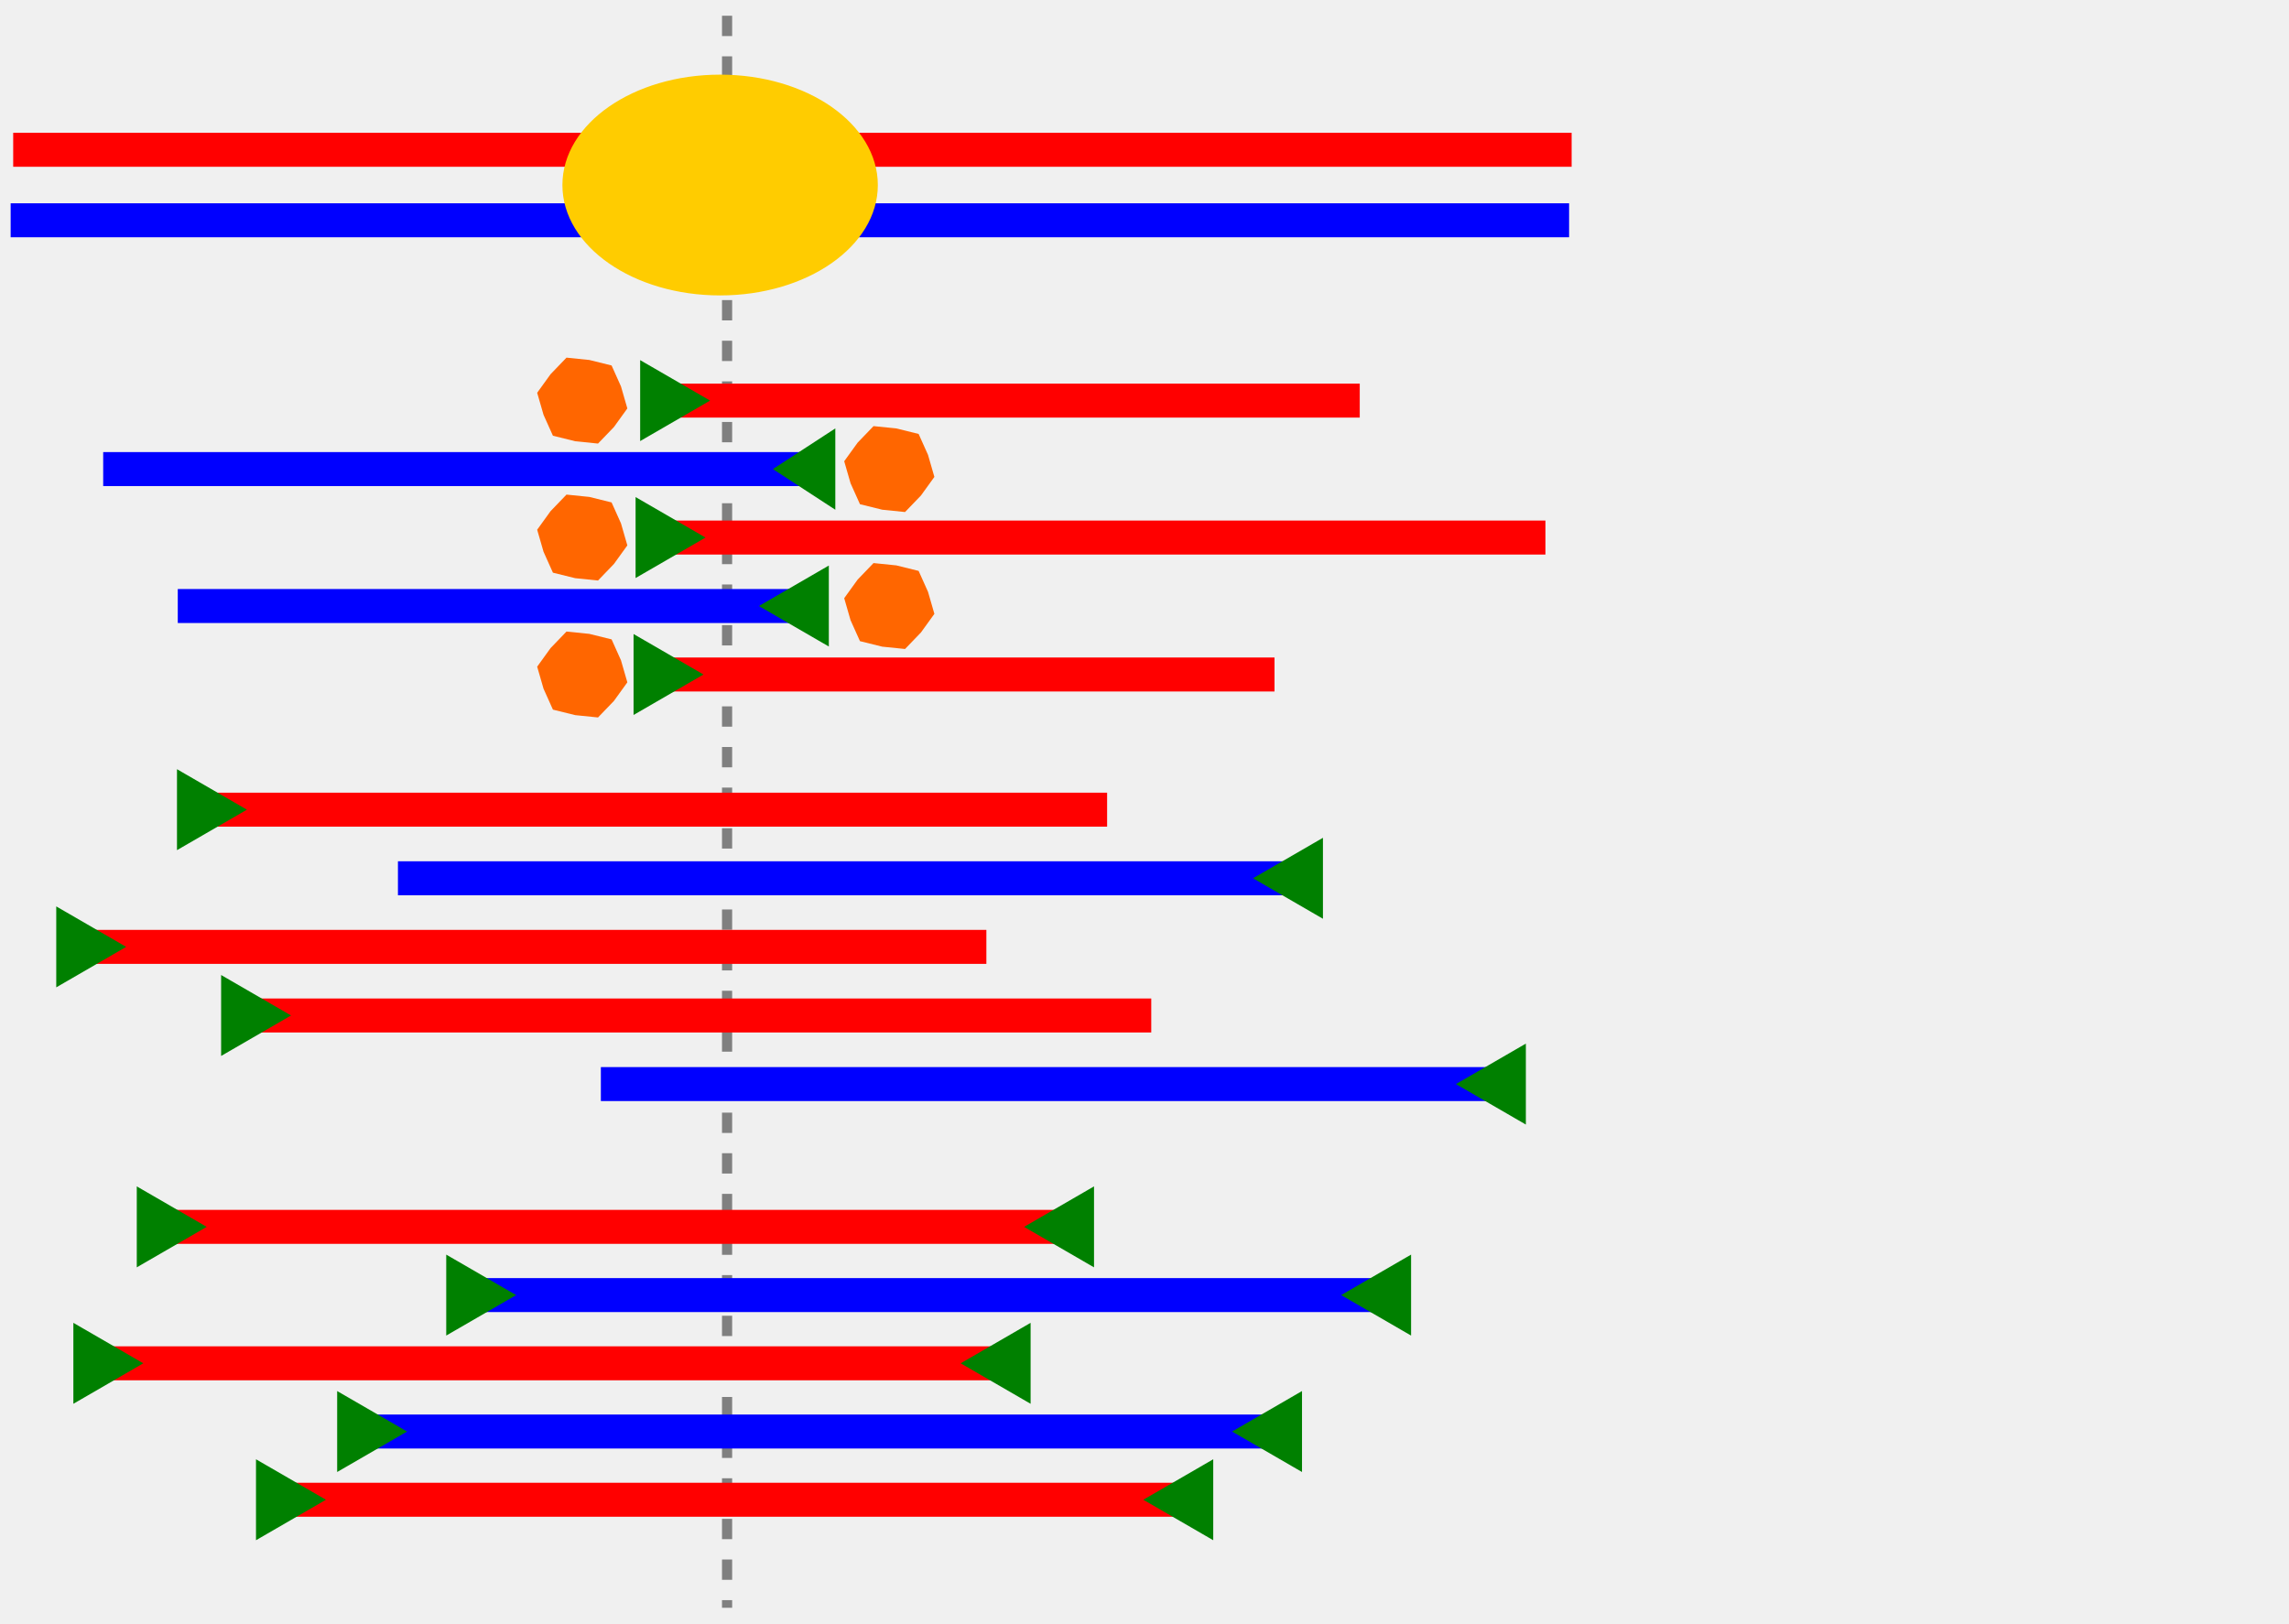
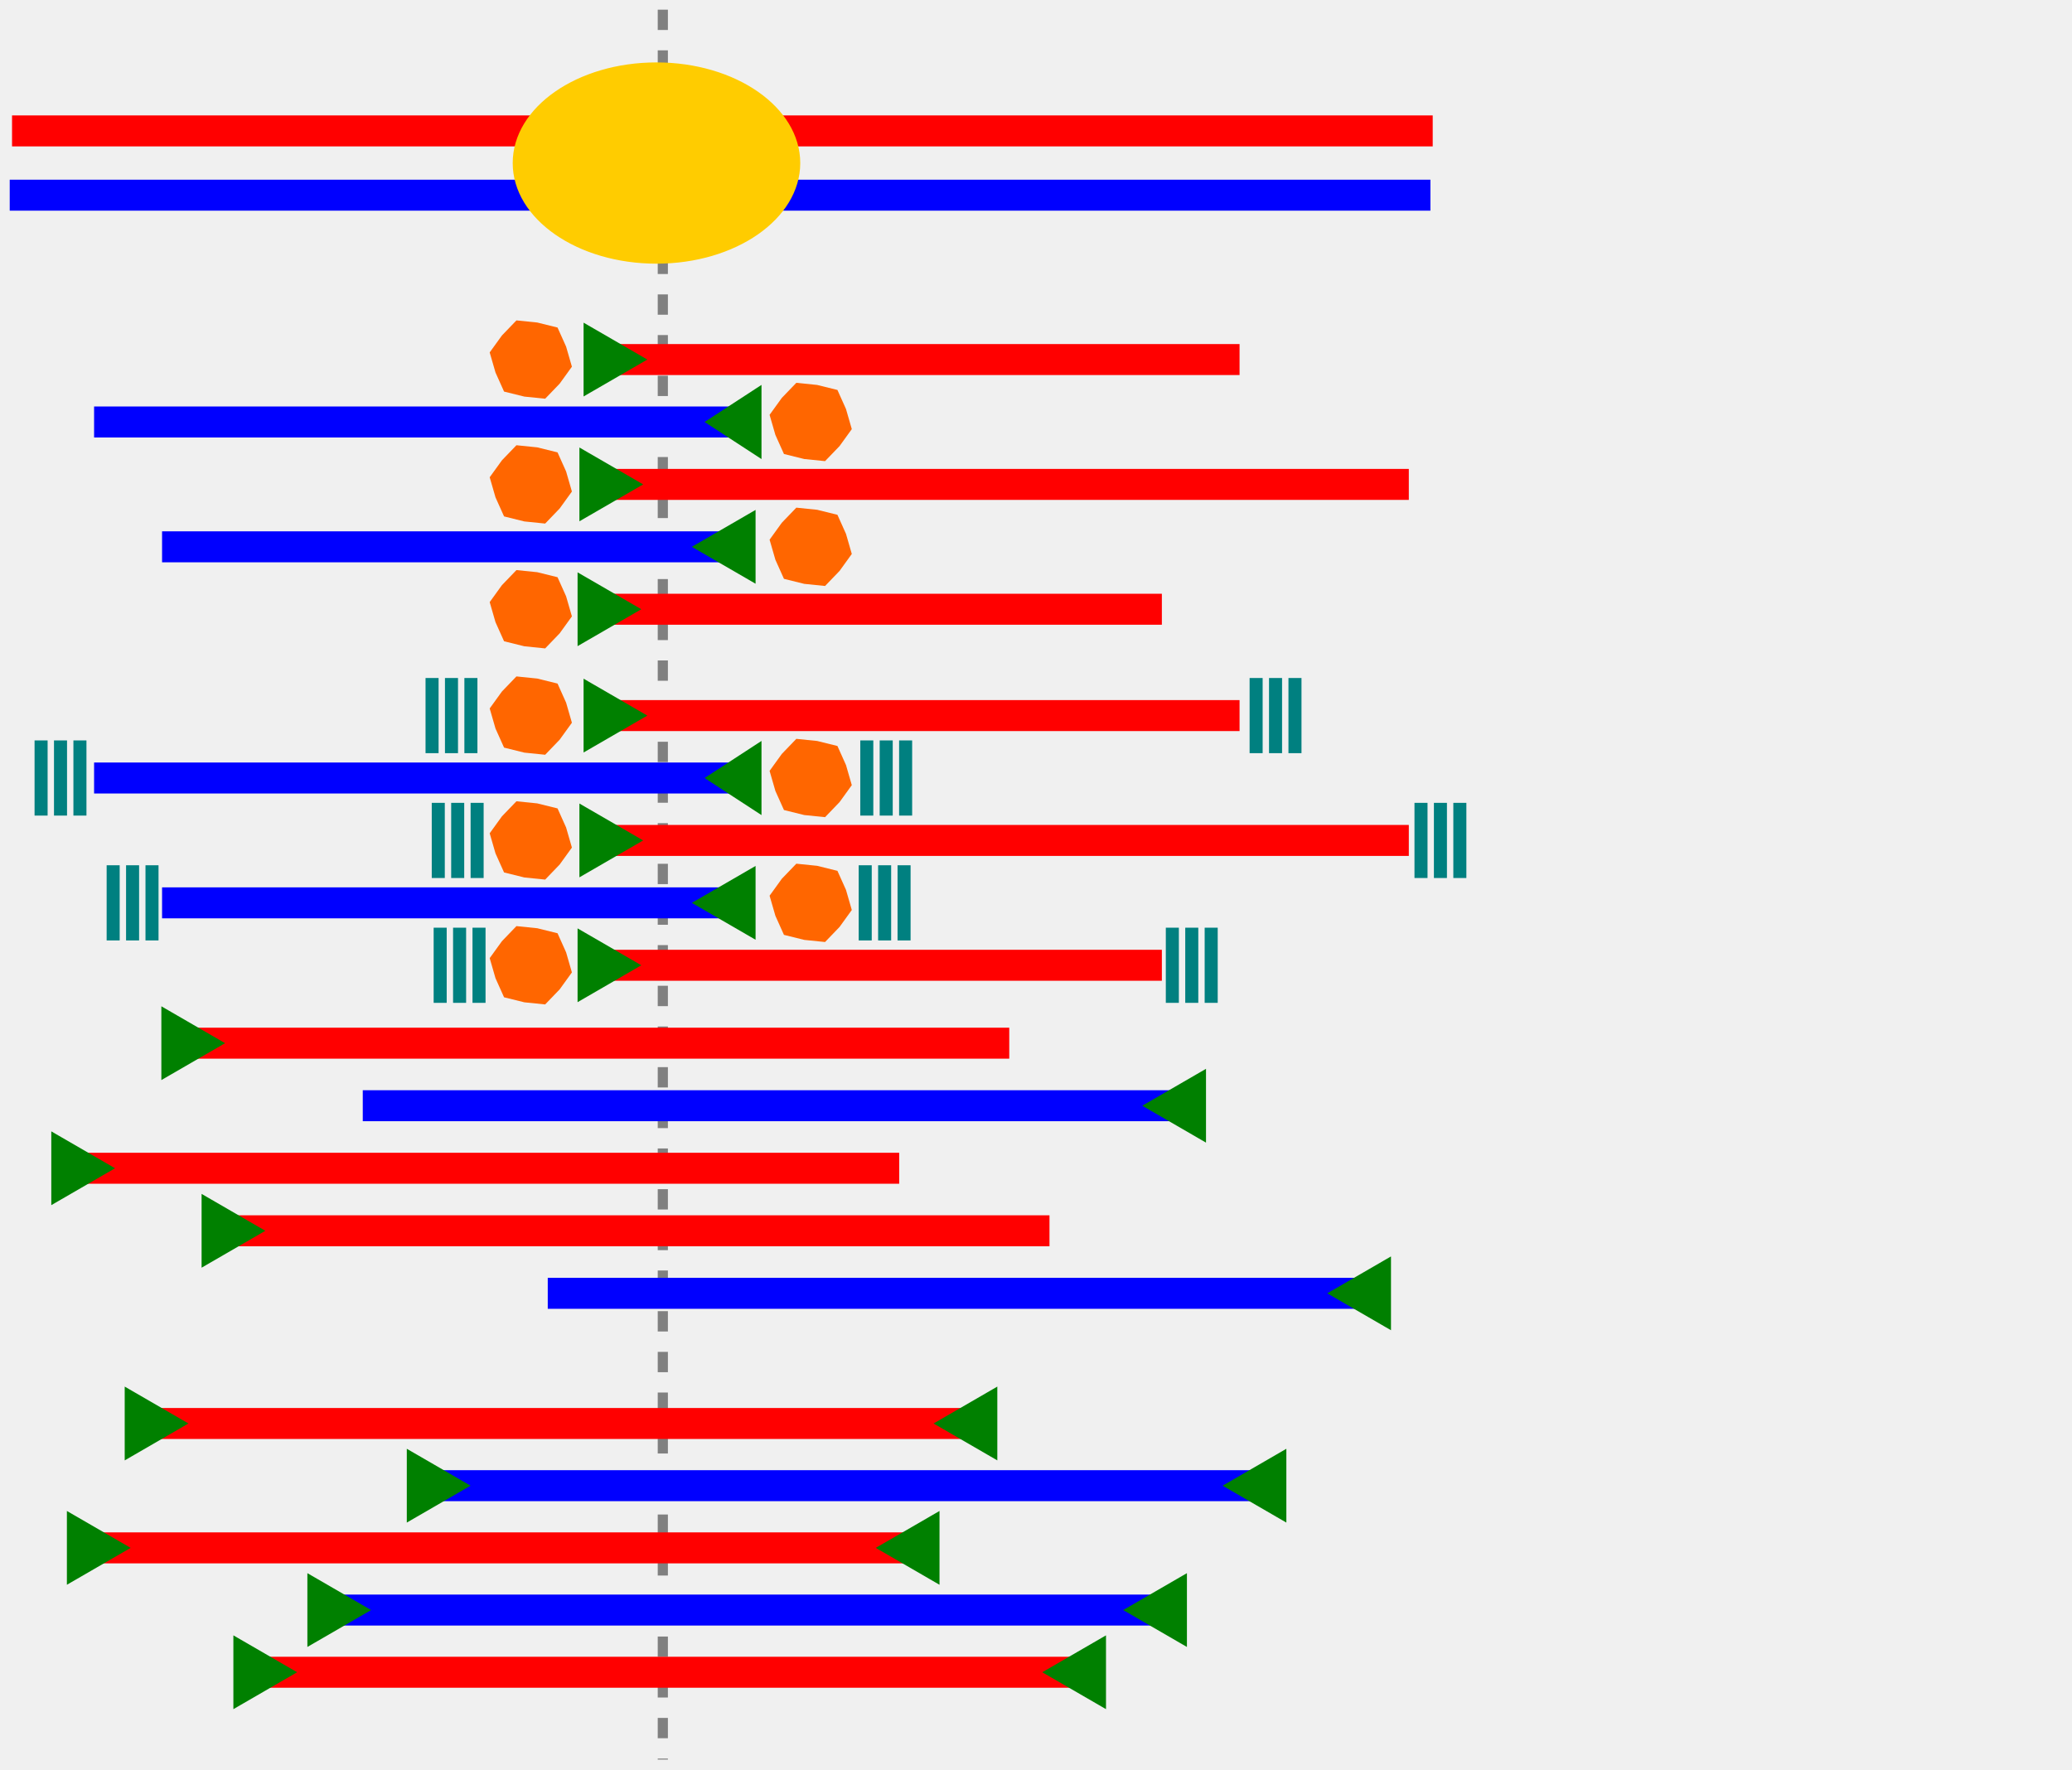
- <svg xmlns="http://www.w3.org/2000/svg" xmlns:xlink="http://www.w3.org/1999/xlink" width="644.58" height="457.26" id="svg2" version="1.1">
+ <svg xmlns="http://www.w3.org/2000/svg" xmlns:xlink="http://www.w3.org/1999/xlink" width="640.054" height="546.656" id="svg2" version="1.1">
  <defs id="defs4">
    <pattern xlink:href="#pattern5795" id="pattern5918" patternTransform="matrix(10,0,0,10,21.87165,130.8438)" />
    <pattern xlink:href="#Strips1_1white" id="pattern5795" patternTransform="matrix(10,0,0,10,20.49554,131.2784)" />
    <pattern id="Strips1_1white" patternTransform="translate(0,0) scale(10,10)" height="1" width="2" patternUnits="userSpaceOnUse">
      <rect id="rect4733" height="2" width="1" y="-0.5" x="0" style="fill:white;stroke:none" />
    </pattern>
  </defs>
-   <g id="layer1" transform="translate(-18.87612,-113.5113)">
+   <g id="layer1" transform="translate(-18.87165,-115.25)">
    <flowRoot transform="translate(-142.5714,103.9875)" style="font-size:40px;font-style:normal;font-weight:normal;line-height:125%;letter-spacing:0px;word-spacing:0px;fill:#000000;fill-opacity:1;stroke:none;font-family:Sans" id="flowRoot3378" xml:space="preserve">
      <flowRegion id="flowRegion3380">
        <rect y="111.648" x="635.714" height="59.286" width="162.143" id="rect3382" />
      </flowRegion>
      <flowPara id="flowPara3384" />
    </flowRoot>
-     <path style="fill:#808080;fill-opacity:1;stroke:#808080;stroke-width:2.861;stroke-linecap:butt;stroke-linejoin:miter;stroke-miterlimit:4;stroke-opacity:1;stroke-dasharray:5.721, 5.721;stroke-dashoffset:0" d="m 223.62,117.942 c 0,447.145 0,448.399 0,448.399" id="path3241" />
+     <path style="fill:#808080;fill-opacity:1;stroke:#808080;stroke-width:3.141;stroke-linecap:butt;stroke-linejoin:miter;stroke-miterlimit:4;stroke-opacity:1;stroke-dasharray:6.283, 6.283;stroke-dashoffset:0" d="m 223.62,118.237 c 0,539.153 0,540.665 0,540.665" id="path3241" />
    <g id="g3017" transform="translate(-106.9096,-52.38005)">
      <rect y="203.791" x="130" height="8.571" width="437.857" id="rect3013" style="fill:#ff0000;fill-opacity:1;stroke:#ff0000;stroke-opacity:1" />
      <rect style="fill:#0000ff;fill-opacity:1;stroke:#0000ff;stroke-opacity:1" id="rect3015" width="437.857" height="8.571" x="129.286" y="223.648" />
    </g>
    <g id="g3006-9" transform="translate(-249.5744,-193.52)">
      <path transform="matrix(0.4554974,0,0,0.517094,195.1631,186.3613)" d="m 702.561,334.144 c 0,32.637 -43.191,59.094 -96.47,59.094 -53.279,0 -96.47,-26.457 -96.47,-59.094 0,-32.637 43.191,-59.094 96.47,-59.094 53.279,0 96.47,26.457 96.47,59.094 z" id="path2996-7" style="fill:#ffcc00;fill-opacity:1;stroke:#ffcc00;stroke-width:2.06;stroke-opacity:1" />
      <flowRoot transform="translate(148.1952,-108.3636)" style="font-size:40px;font-style:normal;font-weight:normal;line-height:125%;letter-spacing:0px;word-spacing:0px;fill:#000000;fill-opacity:1;stroke:none;font-family:Sans" id="flowRoot2998-0" xml:space="preserve">
        <flowRegion id="flowRegion3000-2">
          <rect y="442.23" x="300.52" height="66.67" width="121.218" id="rect3002-1" />
        </flowRegion>
        <flowPara id="flowPara3004-9">TF</flowPara>
      </flowRoot>
    </g>
    <flowRoot xml:space="preserve" id="flowRoot3054" style="font-size:40px;font-style:normal;font-weight:normal;line-height:125%;letter-spacing:0px;word-spacing:0px;fill:#000000;fill-opacity:1;stroke:none;font-family:Sans" transform="translate(-164.6239,28.67885)">
      <flowRegion id="flowRegion3056">
        <rect id="rect3058" width="162.143" height="59.286" x="635.714" y="111.648" />
      </flowRegion>
      <flowPara id="flowPara3060">DNA</flowPara>
    </flowRoot>
-     <g id="g3307" transform="translate(0,-16)">
+     <g id="g3307" transform="translate(0,80)">
      <g transform="translate(-14.7857,151.5485)" id="g3504">
        <g id="g3232" transform="translate(-1.428568,-6.571427)">
          <g transform="translate(-3.142857,-15.85714)" id="g3156">
            <rect style="fill:#ff0000;fill-opacity:1;stroke:#ff0000;stroke-width:1;stroke-opacity:1" id="rect3013-2" width="255.713" height="8.571" x="93.781" y="224.148" />
            <path transform="matrix(0.6065261,0,0,0.6082266,14.4886,-52.78737)" d="m 152.143,462.362 -30,17.321 0,-34.641 z" id="path3152" style="fill:#008000;fill-opacity:1;stroke:#008000;stroke-width:1.646;stroke-opacity:1" />
          </g>
          <g transform="translate(54.28571,-20.10714)" id="g3160">
            <rect y="247.719" x="93.363" height="8.571" width="255.713" id="rect3015-0" style="fill:#0000ff;fill-opacity:1;stroke:#0000ff;stroke-width:1;stroke-opacity:1" />
            <path style="fill:#008000;fill-opacity:1;stroke:#008000;stroke-width:1.646;stroke-opacity:1" id="path3154" d="m 152.143,462.362 -30,17.321 0,-34.641 z" transform="matrix(-0.6065261,0,0,-0.6082266,426.9276,533.226)" />
          </g>
          <g id="g3164" transform="translate(-37.14286,22.7857)">
            <rect y="224.148" x="93.781" height="8.571" width="255.713" id="rect3166" style="fill:#ff0000;fill-opacity:1;stroke:#ff0000;stroke-width:1;stroke-opacity:1" />
            <path style="fill:#008000;fill-opacity:1;stroke:#008000;stroke-width:1.646;stroke-opacity:1" id="path3168" d="m 152.143,462.362 -30,17.321 0,-34.641 z" transform="matrix(0.6065261,0,0,0.6082266,14.4886,-52.78737)" />
          </g>
          <g transform="translate(9.285714,42.10713)" id="g3170">
            <rect style="fill:#ff0000;fill-opacity:1;stroke:#ff0000;stroke-width:1;stroke-opacity:1" id="rect3172" width="255.713" height="8.571" x="93.781" y="224.148" />
            <path transform="matrix(0.6065261,0,0,0.6082266,14.4886,-52.78737)" d="m 152.143,462.362 -30,17.321 0,-34.641 z" id="path3174" style="fill:#008000;fill-opacity:1;stroke:#008000;stroke-width:1.646;stroke-opacity:1" />
          </g>
          <g id="g3176" transform="translate(111.4286,37.85714)">
            <rect style="fill:#0000ff;fill-opacity:1;stroke:#0000ff;stroke-width:1;stroke-opacity:1" id="rect3178" width="255.713" height="8.571" x="93.363" y="247.719" />
            <path transform="matrix(-0.6065261,0,0,-0.6082266,426.9276,533.226)" d="m 152.143,462.362 -30,17.321 0,-34.641 z" id="path3180" style="fill:#008000;fill-opacity:1;stroke:#008000;stroke-width:1.646;stroke-opacity:1" />
          </g>
        </g>
        <flowRoot xml:space="preserve" id="flowRoot3386" style="font-size:40px;font-style:normal;font-weight:normal;line-height:125%;letter-spacing:0px;word-spacing:0px;fill:#000000;fill-opacity:1;stroke:none;font-family:Sans" transform="translate(-10,-4.405662)">
          <flowRegion id="flowRegion3388">
            <rect id="rect3390" width="283.571" height="71.429" x="447.143" y="220.219" />
          </flowRegion>
-           <flowPara id="flowPara3392">SE ChIP-Seq</flowPara>
+           <flowPara id="flowPara3392">SE ChIP-seq</flowPara>
        </flowRoot>
      </g>
    </g>
-     <g id="g3385" transform="translate(0,-28)">
+     <g id="g3385" transform="translate(0,68)">
      <g transform="translate(-7.1077,164.0485)" id="g3526">
        <g id="g3273" transform="translate(-7.142854,-17.85714)">
          <g transform="translate(-112.8571,-32.57143)" id="g3207">
            <rect style="fill:#ff0000;fill-opacity:1;stroke:#ff0000;stroke-width:1;stroke-opacity:1" id="rect3142" width="255.713" height="8.571" x="188.066" y="369.148" />
            <path transform="matrix(0.6065261,0,0,0.6082266,110.9172,92.21263)" d="m 152.143,462.362 -30,17.321 0,-34.641 z" id="path3199" style="fill:#008000;fill-opacity:1;stroke:#008000;stroke-width:1.646;stroke-opacity:1" />
            <path style="fill:#008000;fill-opacity:1;stroke:#008000;stroke-width:1.646;stroke-opacity:1" id="path3201" d="m 152.143,462.362 -30,17.321 0,-34.641 z" transform="matrix(-0.6065261,0,0,-0.6082266,527.6419,654.6546)" />
          </g>
          <g transform="translate(-141.4286,-53.35713)" id="g3212">
            <rect y="409.148" x="309.078" height="8.571" width="255.713" id="rect3144" style="fill:#0000ff;fill-opacity:1;stroke:#0000ff;stroke-width:1;stroke-opacity:1" />
            <path style="fill:#008000;fill-opacity:1;stroke:#008000;stroke-width:1.646;stroke-opacity:1" id="path3203" d="m 152.143,462.362 -30,17.321 0,-34.641 z" transform="matrix(-0.6065261,0,0,-0.6082266,645.4991,694.6546)" />
            <path transform="matrix(0.6065261,0,0,0.6082266,226.6315,132.2126)" d="m 152.143,462.362 -30,17.321 0,-34.641 z" id="path3205" style="fill:#008000;fill-opacity:1;stroke:#008000;stroke-width:1.646;stroke-opacity:1" />
          </g>
          <g id="g3249" transform="translate(-130.7143,5.857177)">
            <rect y="369.148" x="188.066" height="8.571" width="255.713" id="rect3251" style="fill:#ff0000;fill-opacity:1;stroke:#ff0000;stroke-width:1;stroke-opacity:1" />
            <path style="fill:#008000;fill-opacity:1;stroke:#008000;stroke-width:1.646;stroke-opacity:1" id="path3253" d="m 152.143,462.362 -30,17.321 0,-34.641 z" transform="matrix(0.6065261,0,0,0.6082266,110.9172,92.21263)" />
            <path transform="matrix(-0.6065261,0,0,-0.6082266,527.6419,654.6546)" d="m 152.143,462.362 -30,17.321 0,-34.641 z" id="path3255" style="fill:#008000;fill-opacity:1;stroke:#008000;stroke-width:1.646;stroke-opacity:1" />
          </g>
          <g id="g3257" transform="translate(-172.1429,-14.92861)">
            <rect style="fill:#0000ff;fill-opacity:1;stroke:#0000ff;stroke-width:1;stroke-opacity:1" id="rect3259" width="255.713" height="8.571" x="309.078" y="409.148" />
            <path transform="matrix(-0.6065261,0,0,-0.6082266,645.4991,694.6546)" d="m 152.143,462.362 -30,17.321 0,-34.641 z" id="path3261" style="fill:#008000;fill-opacity:1;stroke:#008000;stroke-width:1.646;stroke-opacity:1" />
            <path style="fill:#008000;fill-opacity:1;stroke:#008000;stroke-width:1.646;stroke-opacity:1" id="path3263" d="m 152.143,462.362 -30,17.321 0,-34.641 z" transform="matrix(0.6065261,0,0,0.6082266,226.6315,132.2126)" />
          </g>
          <g id="g3265" transform="translate(-79.28571,44.28571)">
            <rect y="369.148" x="188.066" height="8.571" width="255.713" id="rect3267" style="fill:#ff0000;fill-opacity:1;stroke:#ff0000;stroke-width:1;stroke-opacity:1" />
            <path style="fill:#008000;fill-opacity:1;stroke:#008000;stroke-width:1.646;stroke-opacity:1" id="path3269" d="m 152.143,462.362 -30,17.321 0,-34.641 z" transform="matrix(0.6065261,0,0,0.6082266,110.9172,92.21263)" />
            <path transform="matrix(-0.6065261,0,0,-0.6082266,527.6419,654.6546)" d="m 152.143,462.362 -30,17.321 0,-34.641 z" id="path3271" style="fill:#008000;fill-opacity:1;stroke:#008000;stroke-width:1.646;stroke-opacity:1" />
          </g>
        </g>
        <flowRoot style="font-size:40px;font-style:normal;font-weight:normal;line-height:125%;letter-spacing:0px;word-spacing:0px;fill:#000000;fill-opacity:1;stroke:none;font-family:Sans" id="flowRoot3394" xml:space="preserve" transform="translate(-18.57143,112.38)">
          <flowRegion id="flowRegion3396">
            <rect y="220.219" x="447.143" height="71.429" width="283.571" id="rect3398" />
          </flowRegion>
-           <flowPara id="flowPara3400">PE ChIP-Seq</flowPara>
+           <flowPara id="flowPara3400">PE ChIP-seq</flowPara>
        </flowRoot>
      </g>
    </g>
    <g id="g3303" transform="translate(42.50001,-223.5229)">
      <rect style="fill:#ff0000;fill-opacity:1;stroke:#ff0000;stroke-width:1;stroke-opacity:1" id="rect3136" width="198.57" height="8.571" x="160.209" y="445.576" />
      <path style="fill:#008000;fill-opacity:1;stroke:#008000;stroke-width:1.646;stroke-opacity:1" id="path3295" d="m 152.143,462.362 -30,17.321 0,-34.641 z" transform="matrix(0.6065261,0,0,0.6082266,83.06002,168.6412)" />
    </g>
    <rect style="fill:#0000ff;fill-opacity:1;stroke:#0000ff;stroke-width:1;stroke-opacity:1" id="rect3138" width="200.578" height="8.571" x="48.435" y="241.339" />
    <path style="fill:#008000;fill-opacity:1;stroke:#008000;stroke-width:1.747;stroke-opacity:1" id="path3307" d="m 152.143,462.362 -30,17.321 0,-34.641 z" transform="matrix(-0.5389829,0,0,-0.6082266,319.4635,526.846)" />
    <g id="g3351" transform="translate(46.2143,6.47711)">
      <g id="g3321">
        <rect style="fill:#ff0000;fill-opacity:1;stroke:#ff0000;stroke-width:1;stroke-opacity:1" id="rect3315" width="252.142" height="8.571" x="155.209" y="254.148" />
        <path style="fill:#008000;fill-opacity:1;stroke:#008000;stroke-width:1.646;stroke-opacity:1" id="path3317" d="m 152.143,462.362 -30,17.321 0,-34.641 z" transform="matrix(0.6065261,0,0,0.6082266,78.06002,-22.78737)" />
      </g>
    </g>
    <g id="g3347" transform="translate(-49.7857,5.76281)">
      <rect style="fill:#0000ff;fill-opacity:1;stroke:#0000ff;stroke-width:1;stroke-opacity:1" id="rect3327" width="177.142" height="8.571" x="119.221" y="274.148" />
      <path style="fill:#008000;fill-opacity:1;stroke:#008000;stroke-width:1.646;stroke-opacity:1" id="path3329" d="m 152.143,462.362 -30,17.321 0,-34.641 z" transform="matrix(-0.6065261,0,0,-0.6082266,375.6419,559.6546)" />
    </g>
    <g id="g3343" transform="translate(34.2143,10.04852)">
      <rect y="289.148" x="166.638" height="8.571" width="176.427" id="rect3337" style="fill:#ff0000;fill-opacity:1;stroke:#ff0000;stroke-width:1;stroke-opacity:1" />
      <path transform="matrix(0.6065261,0,0,0.6082266,89.4886,12.21263)" d="m 152.143,462.362 -30,17.321 0,-34.641 z" id="path3339" style="fill:#008000;fill-opacity:1;stroke:#008000;stroke-width:1.646;stroke-opacity:1" />
    </g>
    <flowRoot transform="translate(32.92858,19.73409)" xml:space="preserve" id="flowRoot3402" style="font-size:40px;font-style:normal;font-weight:normal;line-height:125%;letter-spacing:0px;word-spacing:0px;fill:#000000;fill-opacity:1;stroke:none;font-family:Sans">
      <flowRegion id="flowRegion3404">
        <rect id="rect3406" width="283.571" height="71.429" x="447.143" y="220.219" />
      </flowRegion>
      <flowPara id="flowPara3408">ChIP-exo</flowPara>
    </flowRoot>
    <path style="fill:#ff6600" id="path3225" d="m -201.17,301.872 -17.967,33.921 -37.783,6.771 -38.36,1.401 -24.756,-29.336 -20.393,-32.52 13.028,-36.107 17.967,-33.921 37.783,-6.771 38.36,-1.401 24.756,29.336 20.393,32.52 z" transform="matrix(0.1617824,0.04633926,-0.04633926,0.1617824,238.2898,194.2679)" />
    <path style="fill:#ff6600" id="path3225-6" d="m -201.17,301.872 -17.967,33.921 -37.783,6.771 -38.36,1.401 -24.756,-29.336 -20.393,-32.52 13.028,-36.107 17.967,-33.921 37.783,-6.771 38.36,-1.401 24.756,29.336 20.393,32.52 z" transform="matrix(0.1617824,0.04633926,-0.04633926,0.1617824,324.751,213.5536)" />
    <path style="fill:#ff6600" id="path3225-61" d="m -201.17,301.872 -17.967,33.921 -37.783,6.771 -38.36,1.401 -24.756,-29.336 -20.393,-32.52 13.028,-36.107 17.967,-33.921 37.783,-6.771 38.36,-1.401 24.756,29.336 20.393,32.52 z" transform="matrix(0.1617824,0.04633926,-0.04633926,0.1617824,238.2898,232.8394)" />
    <path style="fill:#ff6600" id="path3225-7" d="m -201.17,301.872 -17.967,33.921 -37.783,6.771 -38.36,1.401 -24.756,-29.336 -20.393,-32.52 13.028,-36.107 17.967,-33.921 37.783,-6.771 38.36,-1.401 24.756,29.336 20.393,32.52 z" transform="matrix(0.1617824,0.04633926,-0.04633926,0.1617824,324.751,252.1251)" />
    <path style="fill:#ff6600" id="path3225-9" d="m -201.17,301.872 -17.967,33.921 -37.783,6.771 -38.36,1.401 -24.756,-29.336 -20.393,-32.52 13.028,-36.107 17.967,-33.921 37.783,-6.771 38.36,-1.401 24.756,29.336 20.393,32.52 z" transform="matrix(0.1617824,0.04633926,-0.04633926,0.1617824,238.2898,271.4108)" />
    <flowRoot xml:space="preserve" id="flowRoot3268" style="font-size:16px;font-style:normal;font-weight:normal;text-align:end;line-height:125%;letter-spacing:0px;word-spacing:0px;text-anchor:end;fill:#000000;fill-opacity:1;stroke:none;font-family:Sans" transform="translate(184.0145,-50.29911)">
      <flowRegion id="flowRegion3270">
        <rect id="rect3272" width="215.714" height="161.429" x="-228.571" y="251.08" style="font-size:16px;text-align:end;text-anchor:end" />
      </flowRegion>
      <flowPara id="flowPara3274" style="font-size:16px;text-align:end;text-anchor:end">Exonuclease </flowPara>
      <flowPara style="font-size:16px;text-align:end;text-anchor:end" id="flowPara3276">Enzyme</flowPara>
    </flowRoot>
+     <g transform="translate(42.50001,-113.5229)" id="g3141">
+       <rect y="445.576" x="160.209" height="8.571" width="198.57" id="rect3143" style="fill:#ff0000;fill-opacity:1;stroke:#ff0000;stroke-width:1;stroke-opacity:1" />
+       <path transform="matrix(0.6065261,0,0,0.6082266,83.06002,168.6412)" d="m 152.143,462.362 -30,17.321 0,-34.641 z" id="path3145" style="fill:#008000;fill-opacity:1;stroke:#008000;stroke-width:1.646;stroke-opacity:1" />
+     </g>
+     <g id="g3348">
+       <rect style="fill:#0000ff;fill-opacity:1;stroke:#0000ff;stroke-width:1;stroke-opacity:1" id="rect3147" width="200.578" height="8.571" x="48.435" y="351.339" />
+       <path style="fill:#008000;fill-opacity:1;stroke:#008000;stroke-width:1.747;stroke-opacity:1" id="path3149" d="m 152.143,462.362 -30,17.321 0,-34.641 z" transform="matrix(-0.5389829,0,0,-0.6082266,319.4635,636.846)" />
+     </g>
+     <g transform="translate(46.2143,116.4771)" id="g3151">
+       <g id="g3153">
+         <rect y="254.148" x="155.209" height="8.571" width="252.142" id="rect3155" style="fill:#ff0000;fill-opacity:1;stroke:#ff0000;stroke-width:1;stroke-opacity:1" />
+         <path transform="matrix(0.6065261,0,0,0.6082266,78.06002,-22.78737)" d="m 152.143,462.362 -30,17.321 0,-34.641 z" id="path3157" style="fill:#008000;fill-opacity:1;stroke:#008000;stroke-width:1.646;stroke-opacity:1" />
+       </g>
+     </g>
+     <g transform="translate(-49.7857,115.7628)" id="g3159">
+       <rect y="274.148" x="119.221" height="8.571" width="177.142" id="rect3161" style="fill:#0000ff;fill-opacity:1;stroke:#0000ff;stroke-width:1;stroke-opacity:1" />
+       <path transform="matrix(-0.6065261,0,0,-0.6082266,375.6419,559.6546)" d="m 152.143,462.362 -30,17.321 0,-34.641 z" id="path3163" style="fill:#008000;fill-opacity:1;stroke:#008000;stroke-width:1.646;stroke-opacity:1" />
+     </g>
+     <g transform="translate(34.2143,120.0485)" id="g3165">
+       <rect style="fill:#ff0000;fill-opacity:1;stroke:#ff0000;stroke-width:1;stroke-opacity:1" id="rect3167" width="176.427" height="8.571" x="166.638" y="289.148" />
+       <path style="fill:#008000;fill-opacity:1;stroke:#008000;stroke-width:1.646;stroke-opacity:1" id="path3169" d="m 152.143,462.362 -30,17.321 0,-34.641 z" transform="matrix(0.6065261,0,0,0.6082266,89.4886,12.21263)" />
+     </g>
+     <flowRoot style="font-size:40px;font-style:normal;font-weight:normal;line-height:125%;letter-spacing:0px;word-spacing:0px;fill:#000000;fill-opacity:1;stroke:none;font-family:Sans" id="flowRoot3171" xml:space="preserve" transform="translate(-22.7857,95.44838)">
+       <flowRegion id="flowRegion3173">
+         <rect y="220.219" x="447.143" height="71.429" width="283.571" id="rect3175" />
+       </flowRegion>
+       <flowPara id="flowPara3177">ChIP-nexus</flowPara>
+     </flowRoot>
+     <path transform="matrix(0.1617824,0.04633926,-0.04633926,0.1617824,238.2898,304.2679)" d="m -201.17,301.872 -17.967,33.921 -37.783,6.771 -38.36,1.401 -24.756,-29.336 -20.393,-32.52 13.028,-36.107 17.967,-33.921 37.783,-6.771 38.36,-1.401 24.756,29.336 20.393,32.52 z" id="path3179" style="fill:#ff6600" />
+     <path transform="matrix(0.1617824,0.04633926,-0.04633926,0.1617824,324.751,323.5536)" d="m -201.17,301.872 -17.967,33.921 -37.783,6.771 -38.36,1.401 -24.756,-29.336 -20.393,-32.52 13.028,-36.107 17.967,-33.921 37.783,-6.771 38.36,-1.401 24.756,29.336 20.393,32.52 z" id="path3181" style="fill:#ff6600" />
+     <path transform="matrix(0.1617824,0.04633926,-0.04633926,0.1617824,238.2898,342.8394)" d="m -201.17,301.872 -17.967,33.921 -37.783,6.771 -38.36,1.401 -24.756,-29.336 -20.393,-32.52 13.028,-36.107 17.967,-33.921 37.783,-6.771 38.36,-1.401 24.756,29.336 20.393,32.52 z" id="path3183" style="fill:#ff6600" />
+     <path transform="matrix(0.1617824,0.04633926,-0.04633926,0.1617824,324.751,362.1251)" d="m -201.17,301.872 -17.967,33.921 -37.783,6.771 -38.36,1.401 -24.756,-29.336 -20.393,-32.52 13.028,-36.107 17.967,-33.921 37.783,-6.771 38.36,-1.401 24.756,29.336 20.393,32.52 z" id="path3185" style="fill:#ff6600" />
+     <path transform="matrix(0.1617824,0.04633926,-0.04633926,0.1617824,238.2898,381.4108)" d="m -201.17,301.872 -17.967,33.921 -37.783,6.771 -38.36,1.401 -24.756,-29.336 -20.393,-32.52 13.028,-36.107 17.967,-33.921 37.783,-6.771 38.36,-1.401 24.756,29.336 20.393,32.52 z" id="path3187" style="fill:#ff6600" />
+     <flowRoot transform="translate(158.3002,55.41517)" style="font-size:16px;font-style:normal;font-weight:normal;text-align:end;line-height:125%;letter-spacing:0px;word-spacing:0px;text-anchor:end;fill:#000000;fill-opacity:1;stroke:none;font-family:Sans" id="flowRoot3199" xml:space="preserve">
+       <flowRegion id="flowRegion3201">
+         <rect style="font-size:16px;text-align:end;text-anchor:end" y="251.08" x="-228.571" height="161.429" width="215.714" id="rect3203" />
+       </flowRegion>
+       <flowPara id="flowPara3207" style="font-size:16px;text-align:end;text-anchor:end">Random </flowPara>
+       <flowPara style="font-size:16px;text-align:end;text-anchor:end" id="flowPara3352">Barcode</flowPara>
+     </flowRoot>
+     <g id="g3217" transform="translate(31.31473,10.52984)">
+       <rect y="314.607" x="131.418" height="22.404" width="3.211" id="rect3211" style="fill:#008080;stroke:#008080;stroke-width:0.819" />
+       <rect style="fill:#008080;stroke:#008080;stroke-width:0.819" id="rect3213" width="3.211" height="22.404" x="125.418" y="314.607" />
+       <rect y="314.607" x="119.418" height="22.404" width="3.211" id="rect3215" style="fill:#008080;stroke:#008080;stroke-width:0.819" />
+     </g>
+     <g transform="translate(285.8732,10.52984)" id="g3222">
+       <rect style="fill:#008080;stroke:#008080;stroke-width:0.819" id="rect3224" width="3.211" height="22.404" x="131.418" y="314.607" />
+       <rect y="314.607" x="125.418" height="22.404" width="3.211" id="rect3226" style="fill:#008080;stroke:#008080;stroke-width:0.819" />
+       <rect style="fill:#008080;stroke:#008080;stroke-width:0.819" id="rect3228" width="3.211" height="22.404" x="119.418" y="314.607" />
+     </g>
+     <g transform="translate(165.6041,29.81555)" id="g3222-7">
+       <rect style="fill:#008080;stroke:#008080;stroke-width:0.819" id="rect3224-1" width="3.211" height="22.404" x="131.418" y="314.607" />
+       <rect y="314.607" x="125.418" height="22.404" width="3.211" id="rect3226-5" style="fill:#008080;stroke:#008080;stroke-width:0.819" />
+       <rect style="fill:#008080;stroke:#008080;stroke-width:0.819" id="rect3228-0" width="3.211" height="22.404" x="119.418" y="314.607" />
+     </g>
+     <g transform="translate(-89.4594,29.81555)" id="g3222-70">
+       <rect style="fill:#008080;stroke:#008080;stroke-width:0.819" id="rect3224-6" width="3.211" height="22.404" x="131.418" y="314.607" />
+       <rect y="314.607" x="125.418" height="22.404" width="3.211" id="rect3226-56" style="fill:#008080;stroke:#008080;stroke-width:0.819" />
+       <rect style="fill:#008080;stroke:#008080;stroke-width:0.819" id="rect3228-01" width="3.211" height="22.404" x="119.418" y="314.607" />
+     </g>
+     <g transform="translate(33.23353,49.1013)" id="g3222-6">
+       <rect style="fill:#008080;stroke:#008080;stroke-width:0.819" id="rect3224-4" width="3.211" height="22.404" x="131.418" y="314.607" />
+       <rect y="314.607" x="125.418" height="22.404" width="3.211" id="rect3226-51" style="fill:#008080;stroke:#008080;stroke-width:0.819" />
+       <rect style="fill:#008080;stroke:#008080;stroke-width:0.819" id="rect3228-4" width="3.211" height="22.404" x="119.418" y="314.607" />
+     </g>
+     <g transform="translate(336.8047,49.1013)" id="g3222-75">
+       <rect style="fill:#008080;stroke:#008080;stroke-width:0.819" id="rect3224-8" width="3.211" height="22.404" x="131.418" y="314.607" />
+       <rect y="314.607" x="125.418" height="22.404" width="3.211" id="rect3226-8" style="fill:#008080;stroke:#008080;stroke-width:0.819" />
+       <rect style="fill:#008080;stroke:#008080;stroke-width:0.819" id="rect3228-1" width="3.211" height="22.404" x="119.418" y="314.607" />
+     </g>
+     <g transform="translate(165.1193,68.387)" id="g3222-8">
+       <rect style="fill:#008080;stroke:#008080;stroke-width:0.819" id="rect3224-60" width="3.211" height="22.404" x="131.418" y="314.607" />
+       <rect y="314.607" x="125.418" height="22.404" width="3.211" id="rect3226-0" style="fill:#008080;stroke:#008080;stroke-width:0.819" />
+       <rect style="fill:#008080;stroke:#008080;stroke-width:0.819" id="rect3228-8" width="3.211" height="22.404" x="119.418" y="314.607" />
+     </g>
+     <g transform="translate(259.9925,87.6727)" id="g3222-3">
+       <rect style="fill:#008080;stroke:#008080;stroke-width:0.819" id="rect3224-47" width="3.211" height="22.404" x="131.418" y="314.607" />
+       <rect y="314.607" x="125.418" height="22.404" width="3.211" id="rect3226-3" style="fill:#008080;stroke:#008080;stroke-width:0.819" />
+       <rect style="fill:#008080;stroke:#008080;stroke-width:0.819" id="rect3228-2" width="3.211" height="22.404" x="119.418" y="314.607" />
+     </g>
+     <g transform="translate(33.81982,87.6727)" id="g3222-4">
+       <rect style="fill:#008080;stroke:#008080;stroke-width:0.819" id="rect3224-68" width="3.211" height="22.404" x="131.418" y="314.607" />
+       <rect y="314.607" x="125.418" height="22.404" width="3.211" id="rect3226-4" style="fill:#008080;stroke:#008080;stroke-width:0.819" />
+       <rect style="fill:#008080;stroke:#008080;stroke-width:0.819" id="rect3228-40" width="3.211" height="22.404" x="119.418" y="314.607" />
+     </g>
+     <g transform="translate(-67.19543,68.387)" id="g3222-31">
+       <rect style="fill:#008080;stroke:#008080;stroke-width:0.819" id="rect3224-65" width="3.211" height="22.404" x="131.418" y="314.607" />
+       <rect y="314.607" x="125.418" height="22.404" width="3.211" id="rect3226-2" style="fill:#008080;stroke:#008080;stroke-width:0.819" />
+       <rect style="fill:#008080;stroke:#008080;stroke-width:0.819" id="rect3228-5" width="3.211" height="22.404" x="119.418" y="314.607" />
+     </g>
  </g>
</svg>
